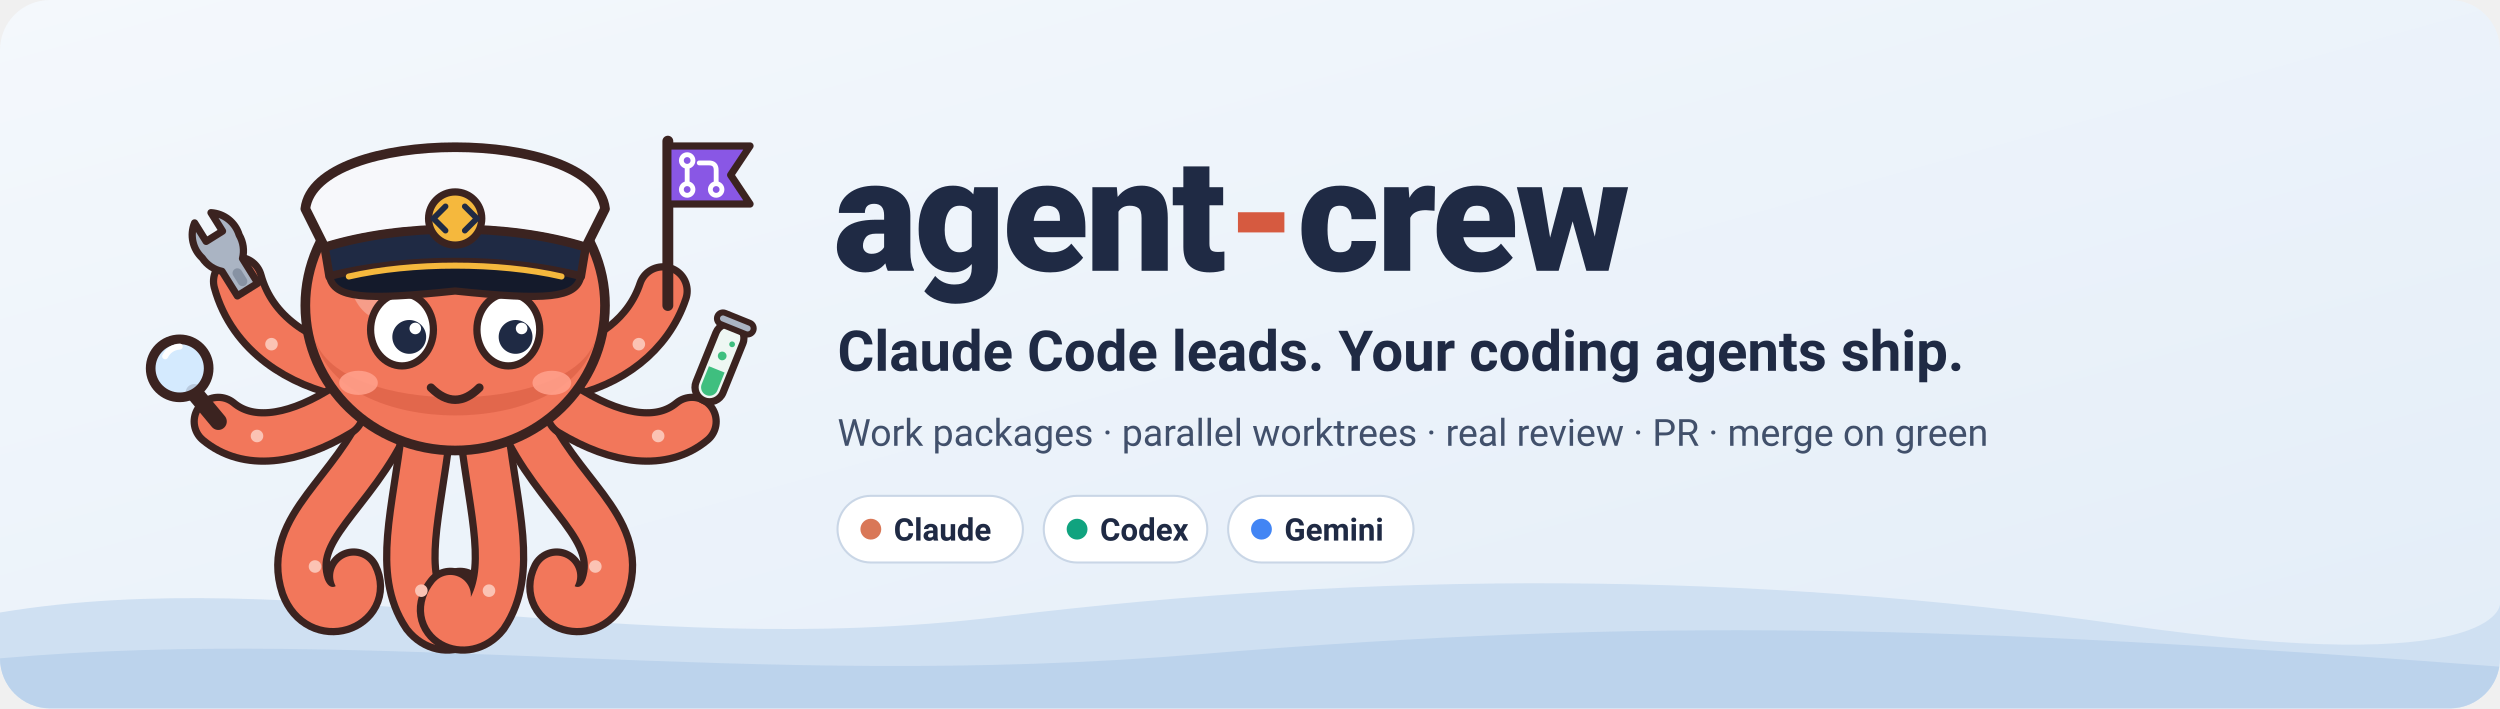
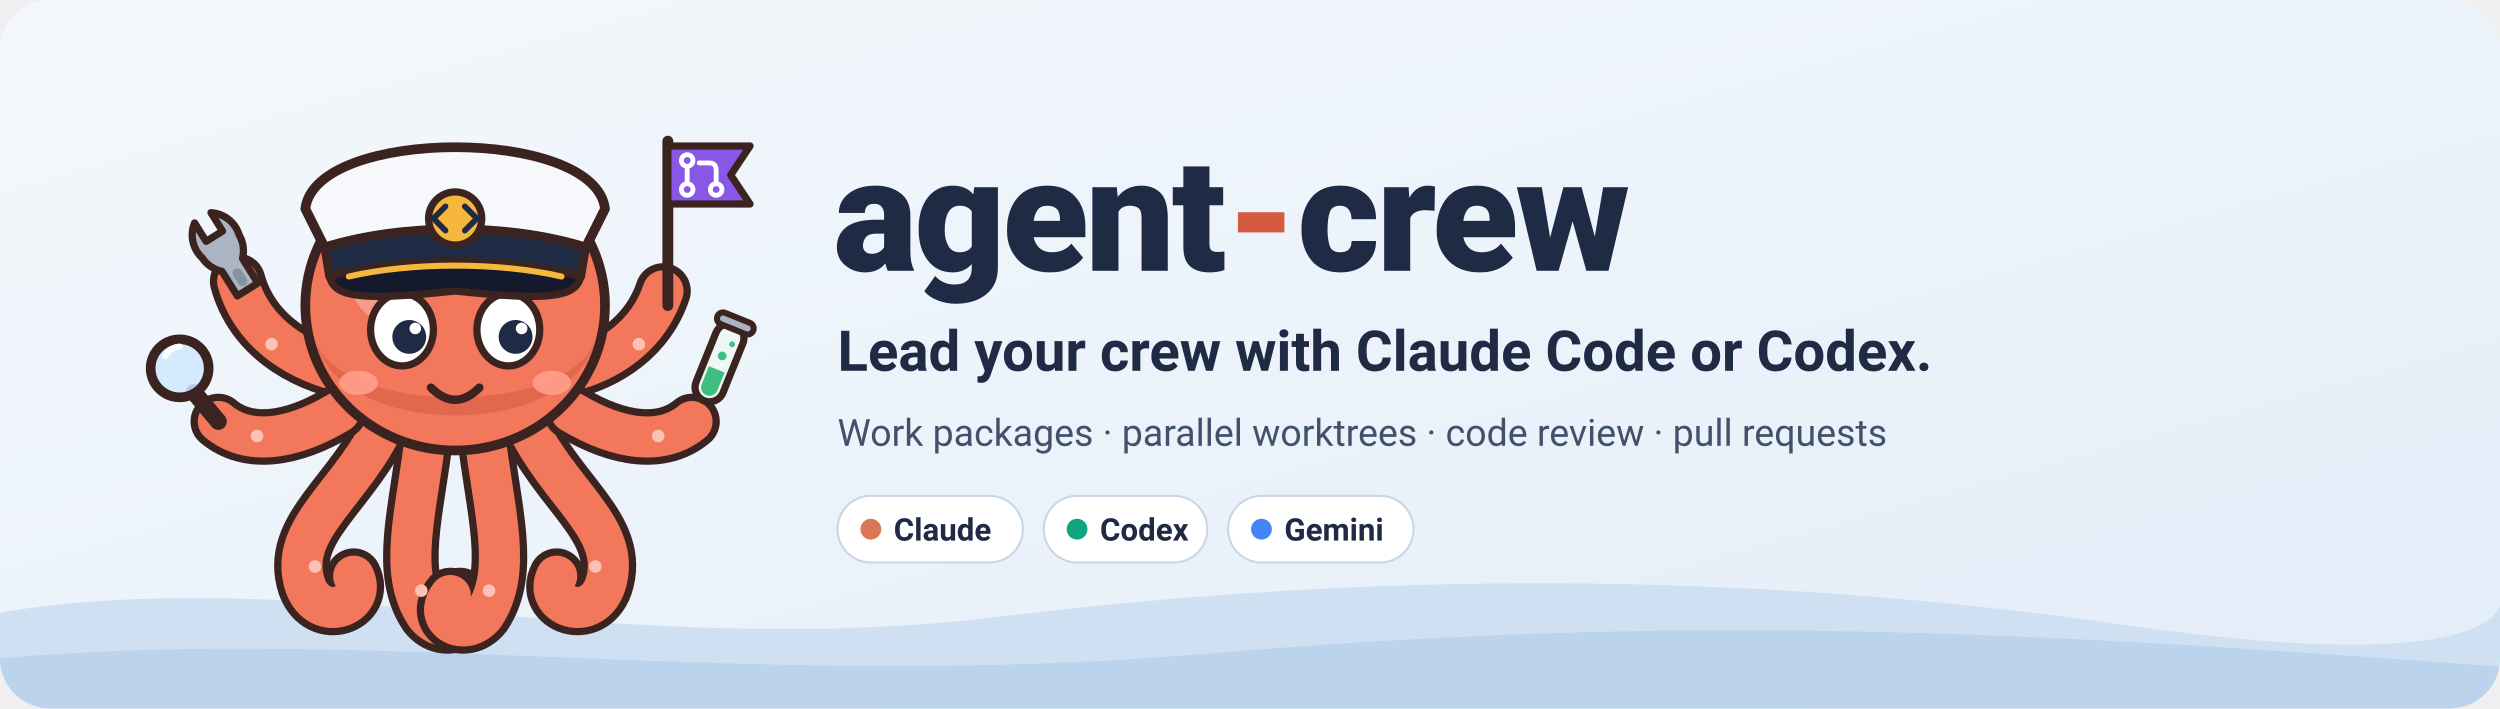
<svg xmlns="http://www.w3.org/2000/svg" viewBox="0 0 1200 340" role="img">
  <defs>
    <linearGradient id="bg" x1="0" y1="0" x2="1" y2="1">
      <stop offset="0" stop-color="#f4f8fc" />
      <stop offset="1" stop-color="#e3edf8" />
    </linearGradient>
    <clipPath id="r">
      <rect width="1200" height="340" rx="24" />
    </clipPath>
  </defs>
  <g clip-path="url(#r)">
    <rect width="1200" height="340" fill="url(#bg)" />
    <path d="M0 294 C 144.0 270, 300.0 318, 480.0 296 S 840.0 274, 1020.0 300 S 1200 290, 1200 290 V 340 H 0 Z" fill="#cfe0f2" />
    <path d="M0 316 C 180.0 300, 360.0 332, 576.0 314 S 936.0 300, 1200 320 V 340 H 0 Z" fill="#bcd3ec" />
  </g>
  <g transform="translate(70 26) scale(1.16)">
    <g>
      <path d="M100 150 C 86 182, 58 196, 66 220 C 72 236, 92 228, 86 216" fill="none" stroke="#3b2320" stroke-width="23" stroke-linecap="round" />
      <path d="M100 150 C 86 182, 58 196, 66 220 C 72 236, 92 228, 86 216" fill="none" stroke="#f2775b" stroke-width="17" stroke-linecap="round" />
      <path d="M116 156 C 112 190, 104 214, 116 232 C 124 242, 138 234, 130 224" fill="none" stroke="#3b2320" stroke-width="23" stroke-linecap="round" />
      <path d="M116 156 C 112 190, 104 214, 116 232 C 124 242, 138 234, 130 224" fill="none" stroke="#f2775b" stroke-width="17" stroke-linecap="round" />
      <path d="M140 156 C 144 190, 152 214, 140 232 C 132 242, 118 234, 126 224" fill="none" stroke="#3b2320" stroke-width="23" stroke-linecap="round" />
      <path d="M140 156 C 144 190, 152 214, 140 232 C 132 242, 118 234, 126 224" fill="none" stroke="#f2775b" stroke-width="17" stroke-linecap="round" />
      <path d="M156 150 C 170 182, 198 196, 190 220 C 184 236, 164 228, 170 216" fill="none" stroke="#3b2320" stroke-width="23" stroke-linecap="round" />
      <path d="M156 150 C 170 182, 198 196, 190 220 C 184 236, 164 228, 170 216" fill="none" stroke="#f2775b" stroke-width="17" stroke-linecap="round" />
      <path d="M84 132 C 64 128, 44 116, 38 94" fill="none" stroke="#3b2320" stroke-width="23" stroke-linecap="round" />
      <path d="M84 132 C 64 128, 44 116, 38 94" fill="none" stroke="#f2775b" stroke-width="17" stroke-linecap="round" />
      <path d="M80 148 C 60 160, 42 162, 30 152" fill="none" stroke="#3b2320" stroke-width="23" stroke-linecap="round" />
      <path d="M80 148 C 60 160, 42 162, 30 152" fill="none" stroke="#f2775b" stroke-width="17" stroke-linecap="round" />
      <path d="M172 132 C 192 128, 208 116, 214 98" fill="none" stroke="#3b2320" stroke-width="23" stroke-linecap="round" />
      <path d="M172 132 C 192 128, 208 116, 214 98" fill="none" stroke="#f2775b" stroke-width="17" stroke-linecap="round" />
      <path d="M176 148 C 196 160, 214 162, 226 152" fill="none" stroke="#3b2320" stroke-width="23" stroke-linecap="round" />
      <path d="M176 148 C 196 160, 214 162, 226 152" fill="none" stroke="#f2775b" stroke-width="17" stroke-linecap="round" />
      <circle cx="70" cy="212" r="2.6" fill="#fbc3b4" />
      <circle cx="114" cy="222" r="2.6" fill="#fbc3b4" />
      <circle cx="142" cy="222" r="2.6" fill="#fbc3b4" />
      <circle cx="186" cy="212" r="2.6" fill="#fbc3b4" />
      <circle cx="52" cy="120" r="2.6" fill="#fbc3b4" />
      <circle cx="46" cy="158" r="2.6" fill="#fbc3b4" />
      <circle cx="204" cy="120" r="2.6" fill="#fbc3b4" />
      <circle cx="212" cy="158" r="2.6" fill="#fbc3b4" />
      <ellipse cx="128" cy="104" rx="62" ry="60" fill="#f2775b" stroke="#3b2320" stroke-width="4" />
      <path d="M70 118 C 80 160, 176 160, 186 118 C 176 150, 80 150, 70 118 Z" fill="#d65a40" opacity="0.55" />
      <ellipse cx="94" cy="96" rx="9" ry="14" fill="#fff" opacity="0.28" transform="rotate(-20 94 96)" />
      <ellipse cx="106" cy="114" rx="13" ry="15" fill="#fff" stroke="#3b2320" stroke-width="3" />
      <ellipse cx="150" cy="114" rx="13" ry="15" fill="#fff" stroke="#3b2320" stroke-width="3" />
      <circle cx="109" cy="117" r="7" fill="#1f2a44" />
      <circle cx="153" cy="117" r="7" fill="#1f2a44" />
      <circle cx="111.5" cy="113.5" r="2.4" fill="#fff" />
      <circle cx="155.5" cy="113.5" r="2.4" fill="#fff" />
      <ellipse cx="88" cy="136" rx="8" ry="5" fill="#ff9e8a" opacity="0.9" />
      <ellipse cx="168" cy="136" rx="8" ry="5" fill="#ff9e8a" opacity="0.9" />
      <path d="M118 138 Q128 148 138 138" fill="none" stroke="#3b2320" stroke-width="3.5" stroke-linecap="round" />
      <path d="M66 64 C 70 30, 186 30, 190 64 L182 80 C 150 70, 106 70, 74 80 Z" fill="#f7f8fb" stroke="#3b2320" stroke-width="4" stroke-linejoin="round" />
      <path d="M74 80 C 106 70, 150 70, 182 80 L180 92 C 150 84, 106 84, 76 92 Z" fill="#1f2a44" stroke="#3b2320" stroke-width="3.5" stroke-linejoin="round" />
      <path d="M76 92 C 106 84, 150 84, 180 92 C 178 101, 166 102, 128 98 C 90 102, 78 101, 76 92 Z" fill="#141a2b" stroke="#3b2320" stroke-width="3" stroke-linejoin="round" />
      <path d="M84 92 C 110 86, 146 86, 172 92" fill="none" stroke="#f5b83d" stroke-width="2.5" stroke-linecap="round" />
      <circle cx="128" cy="68" r="11" fill="#f5b83d" stroke="#3b2320" stroke-width="3" />
      <path d="M124 63 L119 68 L124 73 M132 63 L137 68 L132 73" fill="none" stroke="#1f2a44" stroke-width="2.4" stroke-linecap="round" stroke-linejoin="round" />
      <g transform="translate(40 94) rotate(-32)">
        <path d="M-5 4 L-5 -8 A 13 13 0 0 1 -9 -17 A 13 13 0 0 1 -4 -31 L-4 -22 L4 -22 L4 -31 A 13 13 0 0 1 9 -17 A 13 13 0 0 1 5 -8 L5 4 Z" fill="#aab4c3" stroke="#3b2320" stroke-width="3" stroke-linejoin="round" />
        <rect x="-2" y="-6" width="4" height="8" rx="2" fill="#8792a3" />
      </g>
      <line x1="30" y1="152" x2="20" y2="140" stroke="#3b2320" stroke-width="7" stroke-linecap="round" />
      <circle cx="14" cy="130" r="12" fill="#cfe8ff" fill-opacity="0.85" stroke="#3b2320" stroke-width="4" />
      <path d="M8 125 A 7 7 0 0 1 14 121" fill="none" stroke="#fff" stroke-width="2.5" stroke-linecap="round" />
      <line x1="216" y1="104" x2="216" y2="36" stroke="#3b2320" stroke-width="4.5" stroke-linecap="round" />
      <path d="M216 38 L250 38 L242 50 L250 62 L216 62 Z" fill="#8957e5" stroke="#3b2320" stroke-width="3" stroke-linejoin="round" />
      <g fill="none" stroke="#fff" stroke-width="2" stroke-linecap="round">
        <circle cx="224" cy="44" r="2.4" />
        <circle cx="224" cy="56" r="2.4" />
        <circle cx="236" cy="56" r="2.4" />
        <line x1="224" y1="46.5" x2="224" y2="53.5" />
        <path d="M236 53.5 V48 Q236 45 233 45 H229" />
      </g>
      <g transform="translate(234 136) rotate(22)">
        <rect x="-6" y="-26" width="12" height="34" rx="6" fill="#eef7f2" fill-opacity="0.9" stroke="#3b2320" stroke-width="3" />
        <path d="M-3.5 -6 H3.5 V2 A 3.5 3.5 0 0 1 -3.5 2 Z" fill="#3fbf7f" />
        <rect x="-8" y="-29" width="16" height="5" rx="2.5" fill="#aab4c3" stroke="#3b2320" stroke-width="2.5" />
        <circle cx="0" cy="-12" r="1.8" fill="#3fbf7f" />
        <circle cx="2" cy="-18" r="1.2" fill="#3fbf7f" />
      </g>
    </g>
  </g>
  <g font-family="system-ui,-apple-system,'Segoe UI',Roboto,Helvetica,Arial,sans-serif">
    <text x="400" y="130" font-size="76" font-weight="800" fill="#1f2a44" letter-spacing="-1.5">agent<tspan fill="#d65a40">-</tspan>crew</text>
-     <text x="402" y="178" font-size="27" font-weight="600" fill="#1f2a44">Claude Code leads. Your coding agents ship.</text>
-     <text x="402" y="214" font-size="18" fill="#41506b">Work packages · parallel worktrees · real review · PR · merge on green</text>
+     <text x="402" y="178" font-size="27" font-weight="600" fill="#1f2a44">Lead your crew with Claude Code or Codex.</text>
+     <text x="402" y="214" font-size="18" fill="#41506b">Work packages · parallel worktrees · code review · pull requests</text>
    <rect x="402" y="238" width="89.0" height="32" rx="16" fill="#ffffff" stroke="#c9d6e6" />
    <circle cx="418" cy="254" r="5" fill="#d97757" />
    <text x="429" y="259.5" font-size="15" font-weight="600" fill="#1f2a44">Claude</text>
    <rect x="501.0" y="238" width="78.5" height="32" rx="16" fill="#ffffff" stroke="#c9d6e6" />
    <circle cx="517.0" cy="254" r="5" fill="#10a37f" />
    <text x="528.0" y="259.5" font-size="15" font-weight="600" fill="#1f2a44">Codex</text>
    <rect x="589.5" y="238" width="89.0" height="32" rx="16" fill="#ffffff" stroke="#c9d6e6" />
    <circle cx="605.5" cy="254" r="5" fill="#4285f4" />
    <text x="616.5" y="259.5" font-size="15" font-weight="600" fill="#1f2a44">Gemini</text>
  </g>
</svg>
